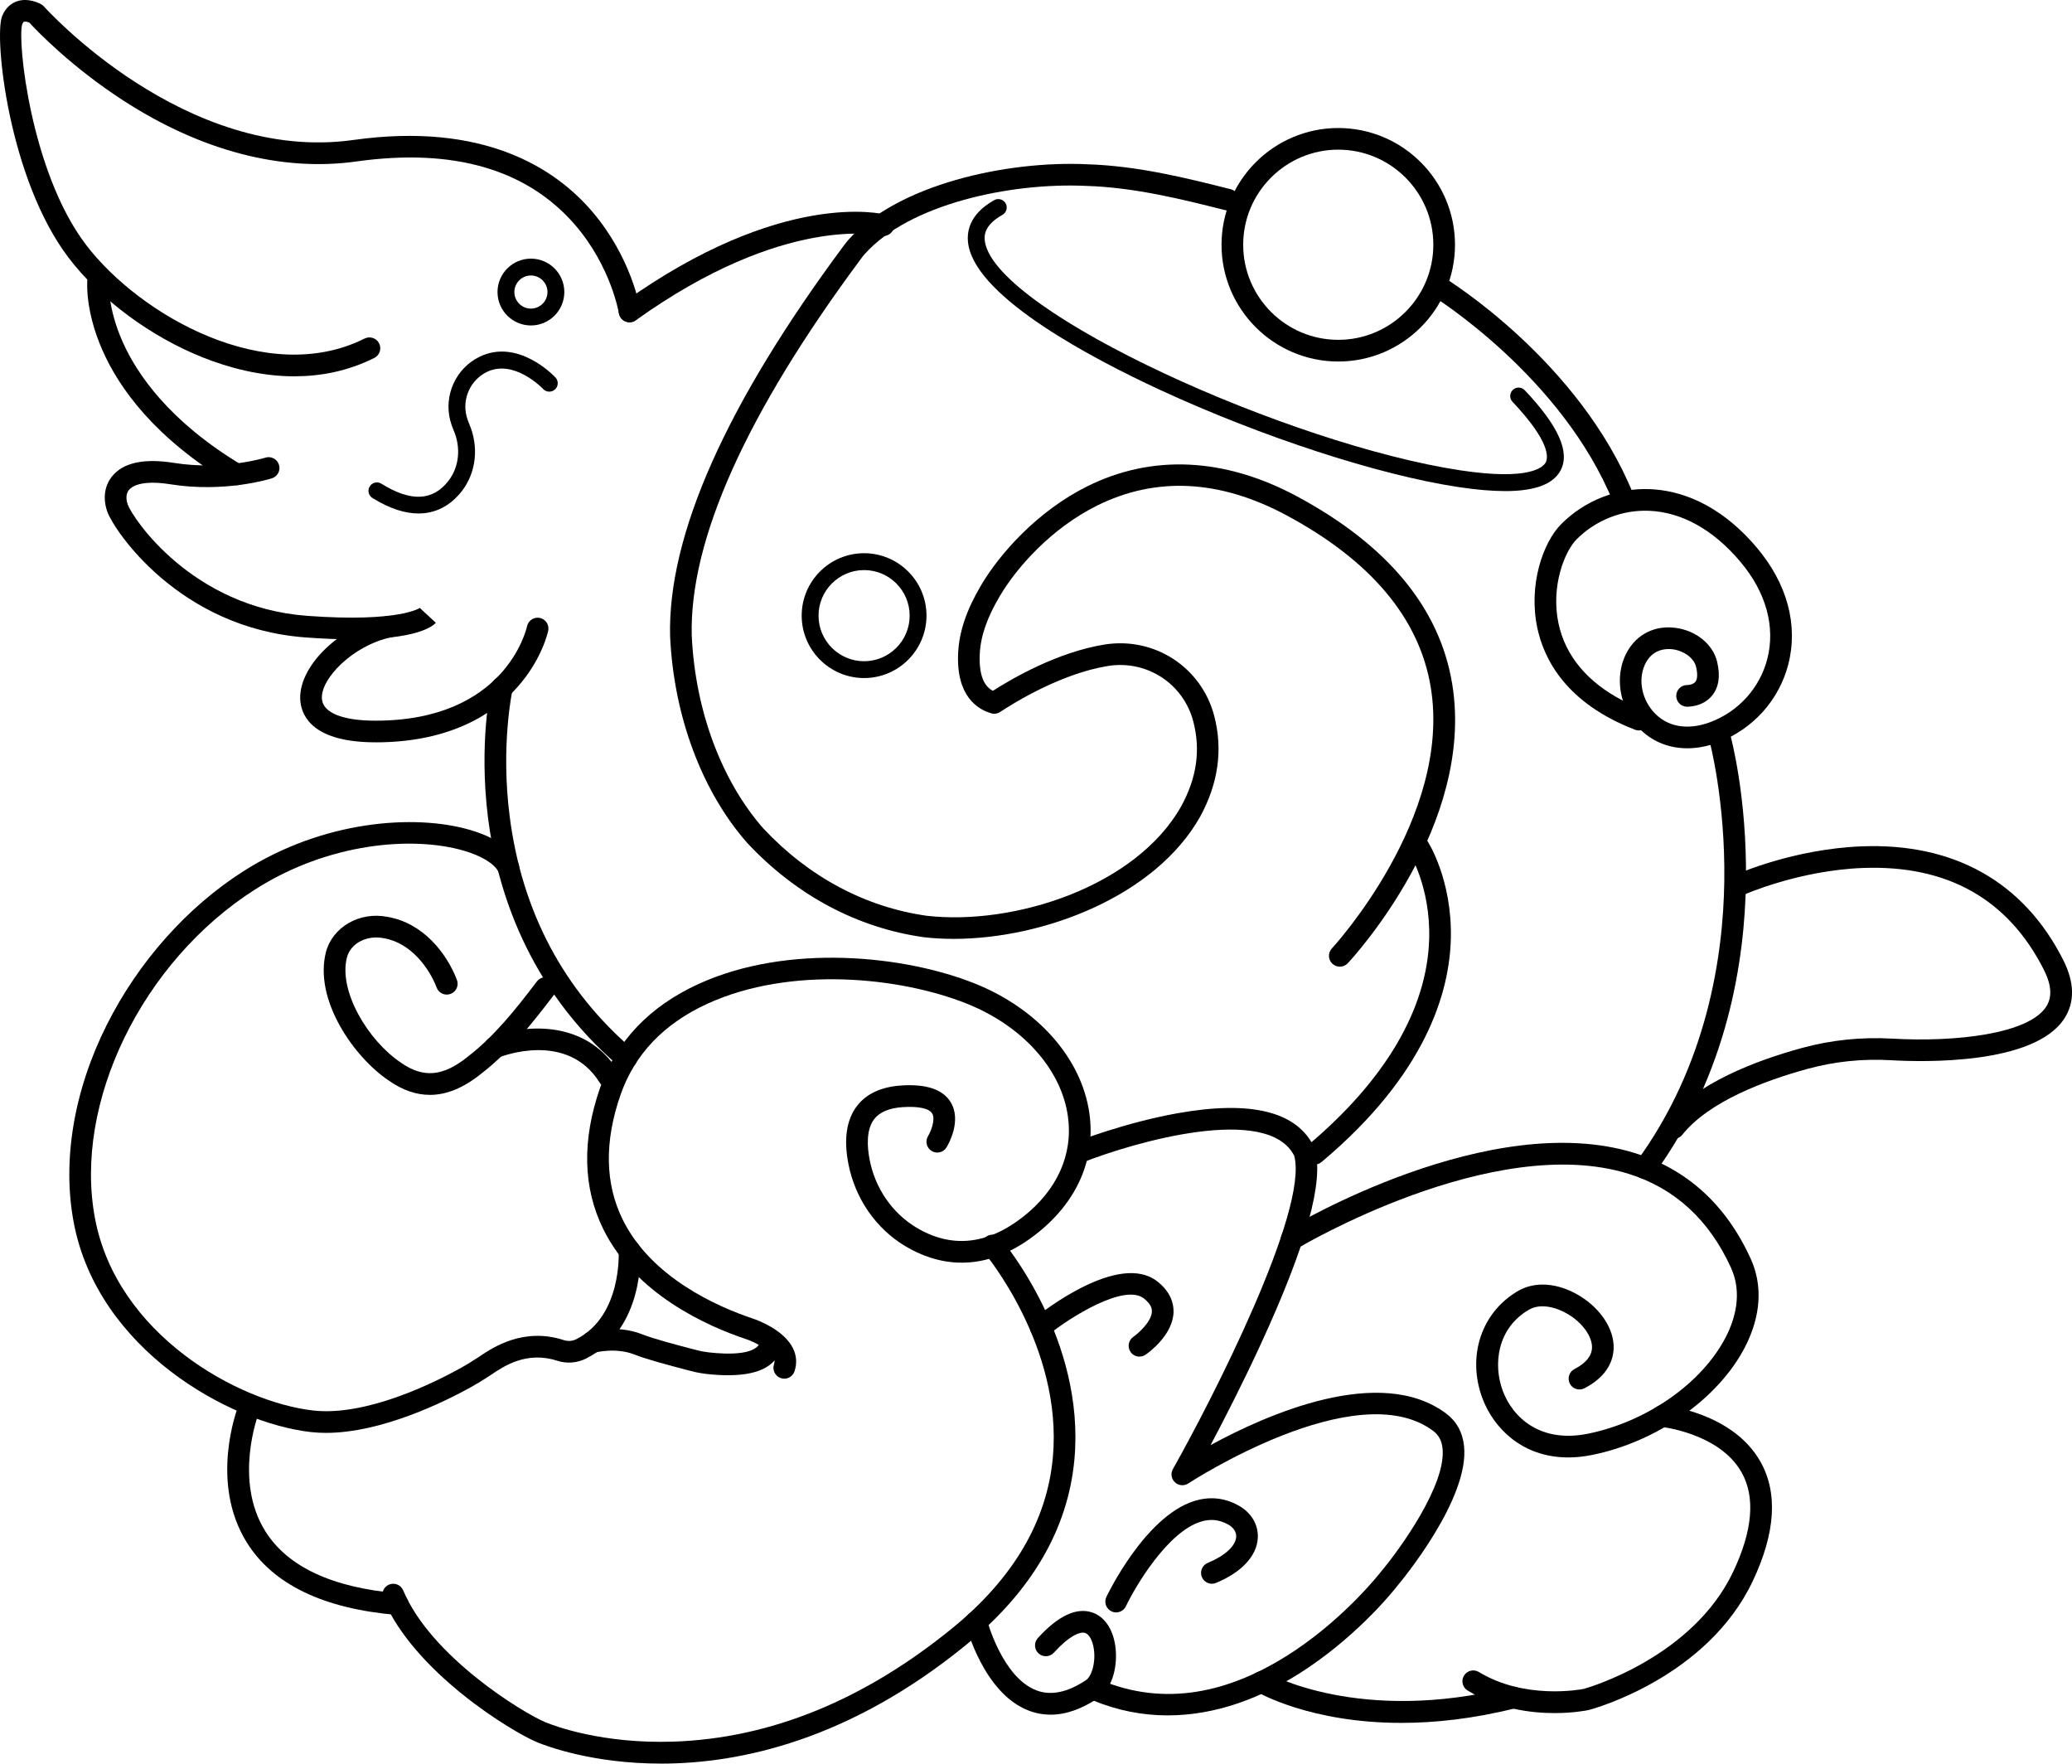
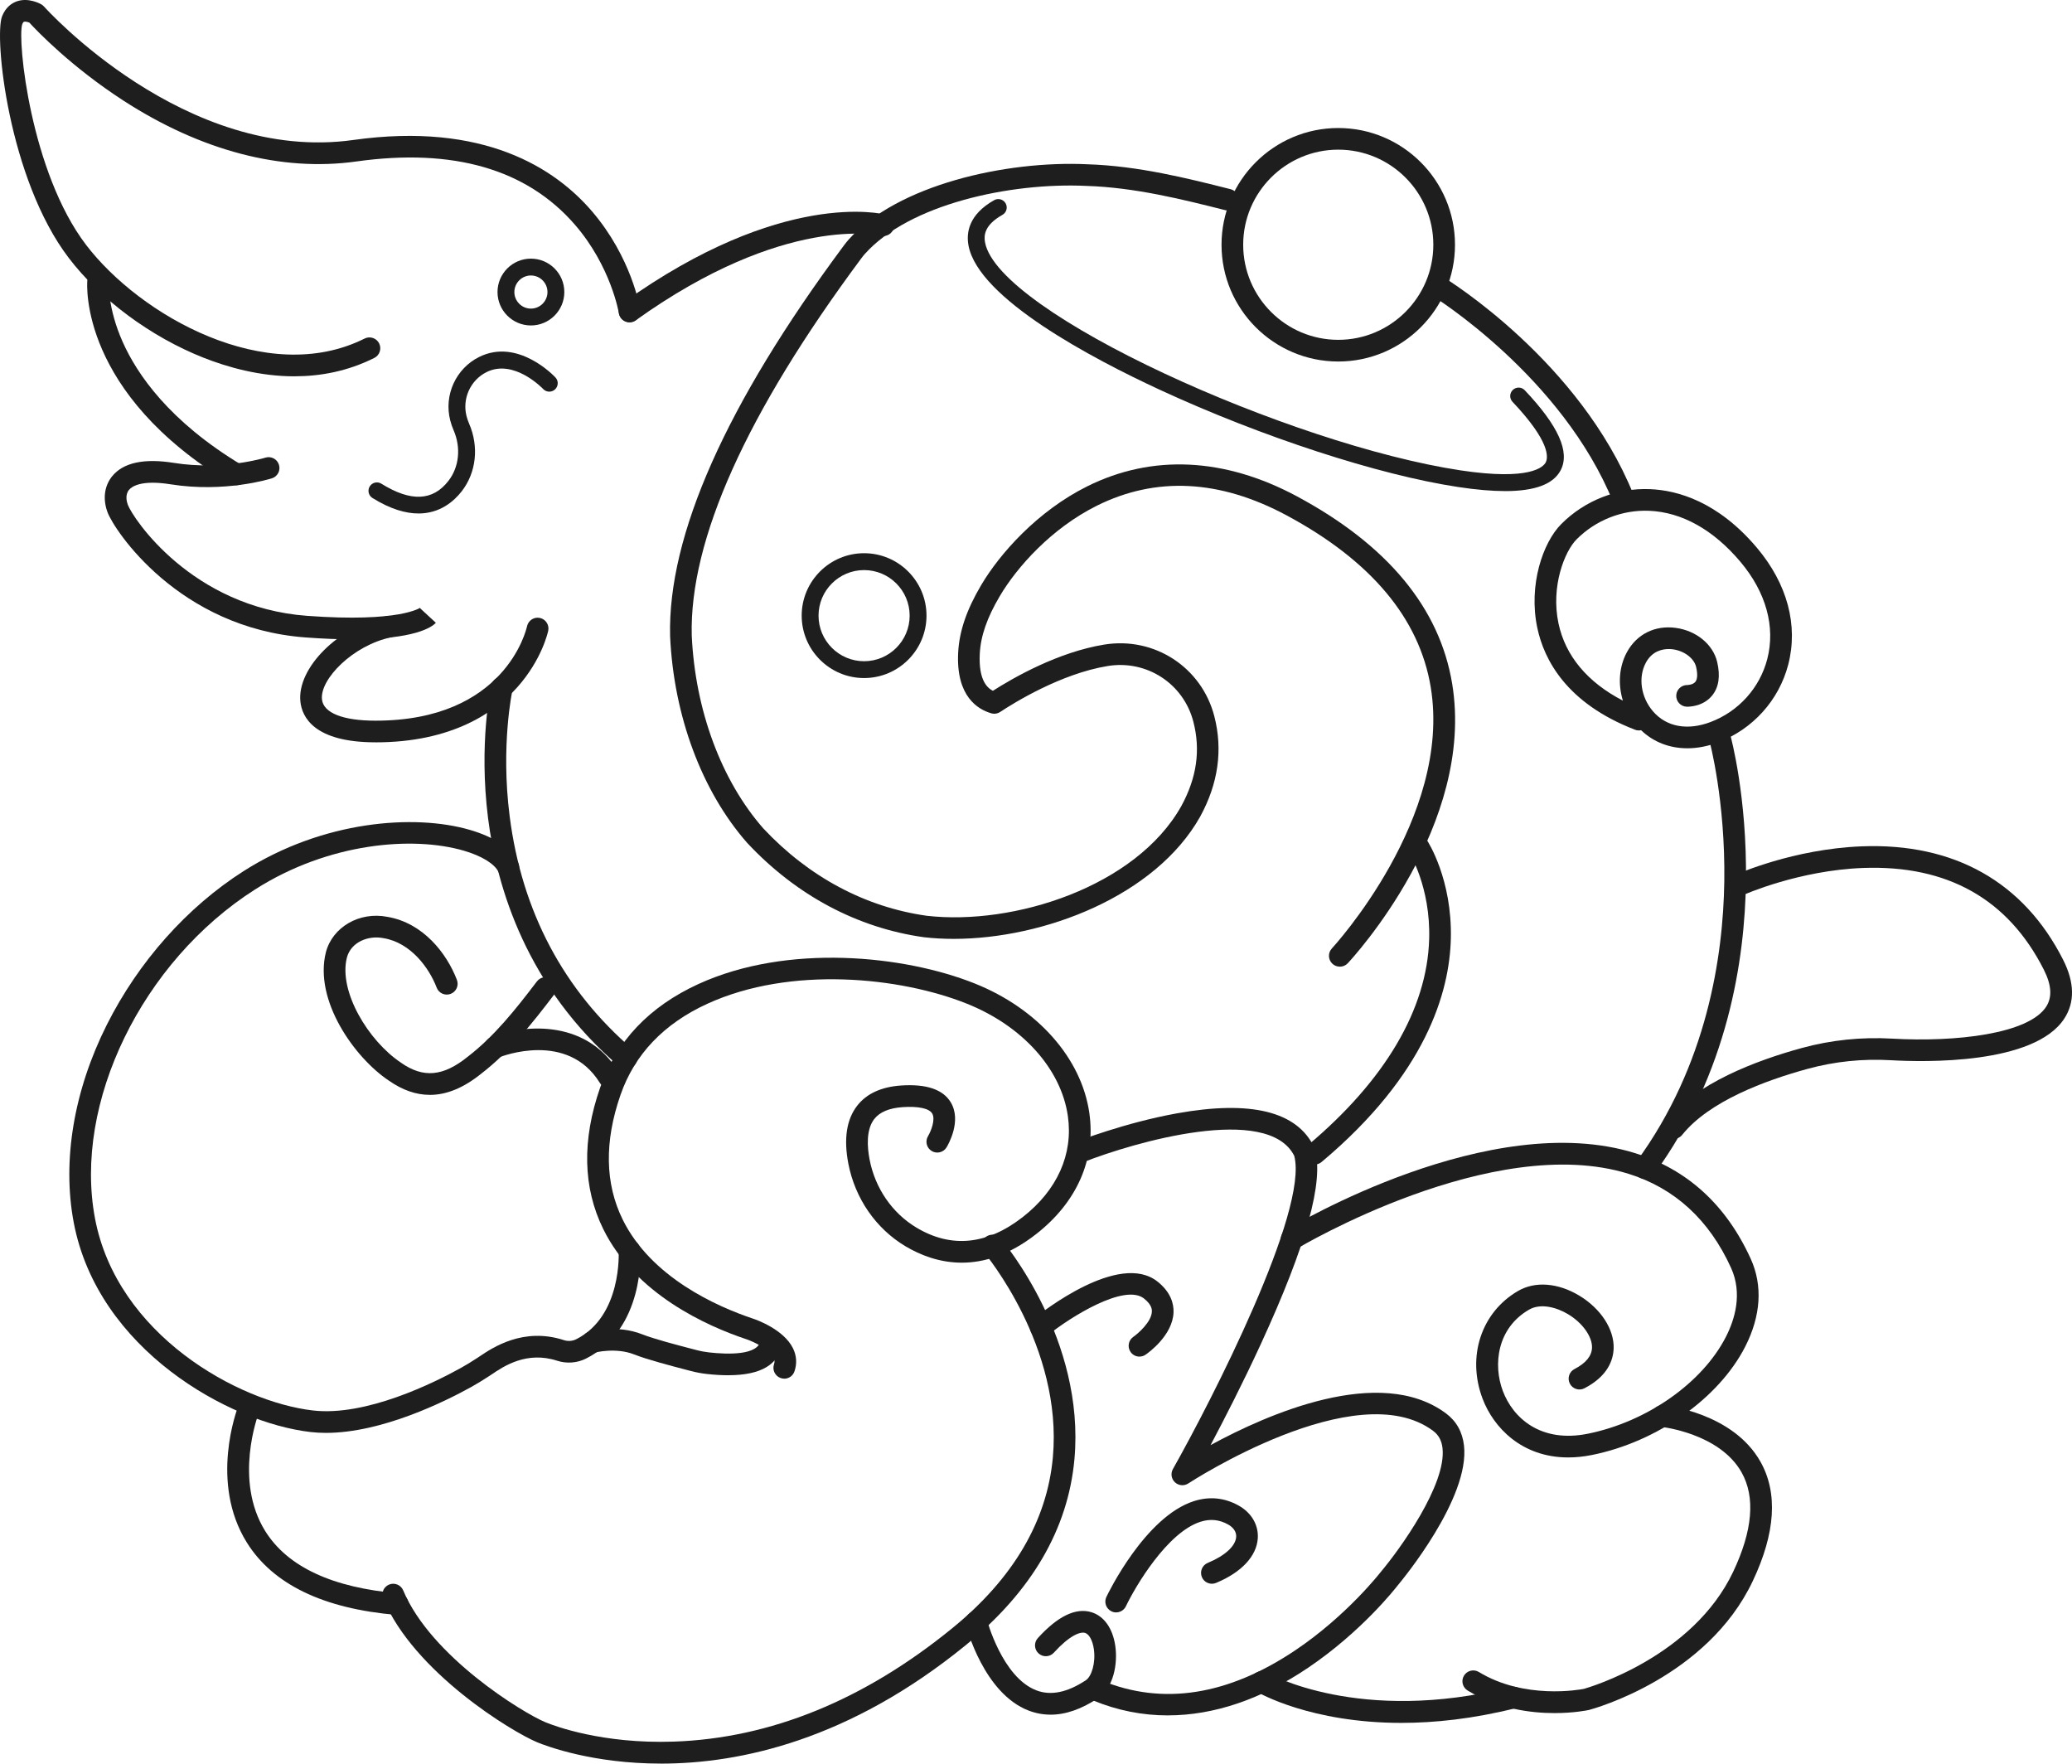
<svg xmlns="http://www.w3.org/2000/svg" id="uuid-31c11efb-0167-41ad-90fe-d8e20cf903f1" data-name="图层 2" viewBox="0 0 860.89 732.62">
  <defs>
    <style>
      .uuid-787b9153-ea63-42aa-8048-2a78598626fb {
        stroke-width: 0px;
+         fill: #1e1e1e;
      }
    </style>
  </defs>
  <path class="uuid-787b9153-ea63-42aa-8048-2a78598626fb" d="m325.85,572.71c-.48,0-.98-.08-1.46-.24-2.35-.81-3.6-3.37-2.8-5.72.33-.96.28-1.77-.18-2.7-1.66-3.39-7.77-6.51-11.23-7.69-16.52-5.5-46.24-18.79-59.54-45.8-8.44-17.14-8.89-36.87-1.33-58.64,6.7-19.3,20.47-33.82,40.94-43.17,36.98-16.88,85.42-11.93,114.79-.18,26.11,10.44,44.34,31.07,47.57,53.82,2.72,19.17-5.14,37.03-22.13,50.29-22.48,17.54-41.95,12.4-54.33,5-12.26-7.34-20.89-19.85-23.68-34.32-1.97-10.23-.75-18.29,3.63-23.97,3.9-5.06,10.06-7.9,18.32-8.46,10.44-.7,17.36,1.63,20.58,6.94,4.7,7.74-1.05,17.66-1.72,18.76-1.29,2.12-4.06,2.8-6.18,1.51-2.12-1.29-2.8-4.05-1.52-6.17,1.21-2.02,3.22-6.99,1.72-9.43-1.29-2.11-5.76-3.06-12.28-2.62-5.57.38-9.54,2.05-11.8,4.97-3.4,4.42-2.92,11.56-1.92,16.77,2.3,11.96,9.4,22.27,19.46,28.3,14.48,8.67,29.34,7.19,44.17-4.37,14.35-11.19,21.01-26.08,18.76-41.93-2.78-19.58-18.87-37.48-42-46.73-27.64-11.05-73.13-15.77-107.71.01-18.15,8.28-30.32,21.04-36.18,37.93-6.74,19.42-6.43,36.82.9,51.72,11.86,24.08,39.13,36.18,54.33,41.25,1.29.43,12.58,4.42,16.44,12.24,1.51,3.07,1.73,6.39.62,9.61-.64,1.87-2.39,3.04-4.26,3.04Z" />
  <path class="uuid-787b9153-ea63-42aa-8048-2a78598626fb" d="m302.56,571.3c-2.72,0-5.67-.18-8.87-.53-2.23-.25-4.46-.66-6.62-1.23l-2.28-.6c-5.97-1.56-15.95-4.17-21.28-6.28-7.59-3.01-16.19-.82-16.28-.8-2.4.63-4.86-.8-5.49-3.2-.63-2.4.78-4.85,3.18-5.5.46-.12,11.5-3,21.91,1.13,4.81,1.91,14.46,4.43,20.23,5.94l2.31.6c1.73.46,3.52.79,5.31.99,7.6.84,20.49,1.3,21.34-5.11.33-2.46,2.59-4.19,5.06-3.87,2.46.33,4.19,2.59,3.87,5.06-1.19,8.9-8.71,13.39-22.38,13.39Z" />
  <path class="uuid-787b9153-ea63-42aa-8048-2a78598626fb" d="m274.61,732.62c-28.27,0-47.36-7.19-51.4-8.85-10.41-4.29-51.21-29.07-63.98-59.62-.96-2.29.12-4.93,2.41-5.89,2.29-.96,4.93.12,5.89,2.42,11.52,27.55,49.85,50.95,59.11,54.77,3.69,1.52,23.59,9.05,53.3,8.04,40.13-1.37,79.07-17.23,115.75-47.14,25.3-20.63,39.35-44.5,41.76-70.96,4.2-45.98-28.21-84.68-28.54-85.07-1.61-1.89-1.38-4.73.51-6.34,1.89-1.61,4.73-1.38,6.34.51,1.44,1.69,35.18,42.01,30.65,91.72-2.64,28.96-17.79,54.9-45.04,77.12-48.5,39.55-93.85,49.3-126.77,49.3Z" />
  <path class="uuid-787b9153-ea63-42aa-8048-2a78598626fb" d="m165.22,670.88c-.13,0-.25,0-.38-.02-30.5-2.58-51.46-12.7-62.29-30.08-15.6-25.02-4.06-55.37-3.56-56.65.9-2.32,3.51-3.46,5.83-2.56,2.31.9,3.46,3.51,2.56,5.82h0c-.11.27-10.39,27.53,2.84,48.68,9.26,14.81,27.89,23.5,55.38,25.82,2.48.21,4.31,2.39,4.1,4.86-.2,2.35-2.17,4.12-4.48,4.12Z" />
  <path class="uuid-787b9153-ea63-42aa-8048-2a78598626fb" d="m135.42,595.24c-2.18,0-4.33-.12-6.44-.36-33.77-3.92-88.39-34.3-98.35-87.05-4.85-25.66.04-54.83,13.76-82.14,13.16-26.19,33.32-48.84,56.76-63.78,33.1-21.09,71.06-23.83,93.99-17.19,10.38,3.01,17.35,7.75,20.16,13.73,1.06,2.25.09,4.93-2.16,5.99-2.25,1.06-4.93.09-5.99-2.16-1.61-3.42-7.03-6.75-14.52-8.92-20.98-6.08-55.91-3.45-86.65,16.13-46.98,29.93-75.57,88.68-66.51,136.66,9.13,48.31,59.43,76.17,90.55,79.78,22.07,2.55,50.27-11.47,61.38-17.62,2.17-1.2,4.41-2.57,6.85-4.17.3-.2.62-.42.98-.65,5.45-3.67,18.22-12.27,35.07-6.78,1.69.55,3.56.41,5.13-.38,19.09-9.63,17.63-36.29,17.61-36.56-.16-2.48,1.72-4.62,4.2-4.78,2.49-.17,4.62,1.71,4.78,4.19.09,1.33,1.91,32.85-22.54,45.19-3.67,1.85-8.04,2.18-11.97.9-12.68-4.12-22.16,2.26-27.26,5.69-.38.26-.73.49-1.06.71-2.63,1.73-5.07,3.21-7.44,4.53-10.85,6.01-37.08,19.04-60.33,19.04Z" />
  <path class="uuid-787b9153-ea63-42aa-8048-2a78598626fb" d="m485.24,712.6c-10.57,0-20.93-2.04-30.93-6.15-2.3-.94-3.4-3.57-2.45-5.87.94-2.3,3.57-3.4,5.87-2.45,25.43,10.44,52.53,6.19,80.55-12.65,21.35-14.36,35.2-32.21,35.34-32.38.04-.05.08-.11.13-.16,7.71-9.15,27.35-36.23,25.59-51.41-.37-3.17-1.62-5.44-3.93-7.16-31.85-23.67-100.98,21.42-101.68,21.87-1.73,1.14-4.03.95-5.55-.47-1.52-1.42-1.87-3.69-.85-5.5,16.13-28.58,56.45-107.35,50.41-130.12-10.97-21.79-66.78-5.56-87.46,2.58-2.31.91-4.92-.23-5.83-2.54s.23-4.92,2.54-5.83c.82-.32,20.32-7.95,42-11.86,30.77-5.54,49.96-.79,57.04,14.11.1.21.19.44.25.66,3.9,13.3-3.42,39.79-22.39,81-7.47,16.23-15.31,31.49-20.91,42.04,23.5-12.8,70.39-33.55,97.79-13.18,4.32,3.21,6.85,7.7,7.5,13.35,2.53,21.84-25.64,55.85-27.58,58.17-1.21,1.56-15.21,19.33-37.18,34.15-19.49,13.15-39.21,19.79-58.26,19.79Z" />
  <path class="uuid-787b9153-ea63-42aa-8048-2a78598626fb" d="m436.48,712.29c-3.12,0-6.16-.57-9.11-1.7-18.61-7.14-25.82-34.6-26.12-35.76-.62-2.41.84-4.86,3.25-5.47,2.4-.62,4.86.83,5.47,3.24h0c.06.24,6.37,24.14,20.64,29.6,6.01,2.3,12.93.87,20.59-4.24,2.28-1.52,4.14-7.1,3.27-12.99-.52-3.51-1.94-6.12-3.63-6.63-2.09-.64-6.6,1.18-12.97,8.2-1.67,1.84-4.52,1.98-6.36.31-1.84-1.67-1.98-4.52-.31-6.36,8.28-9.11,15.76-12.73,22.26-10.76,5.23,1.59,8.85,6.67,9.92,13.93,1.1,7.46-.68,17.45-7.18,21.79-6.84,4.56-13.44,6.85-19.71,6.85Z" />
  <path class="uuid-787b9153-ea63-42aa-8048-2a78598626fb" d="m178.59,454.82c-5.73,0-11.4-1.98-17.06-5.94-14.23-9.51-31.2-33.32-26.11-53.36,2.79-10.49,13.97-16.89,25.48-14.66,14.9,2.5,24.72,15.16,28.94,26.2.89,2.32-.27,4.92-2.6,5.81-2.32.89-4.92-.27-5.81-2.6-3.18-8.32-10.87-18.69-22.06-20.54-.05,0-.09-.02-.14-.02-6.05-1.2-13.35,1.5-15.1,8.08-3.56,14.01,8.91,34.61,22.44,43.64.03.02.06.04.08.06,9.23,6.46,17.51,5.71,27.69-2.52.03-.02.05-.04.08-.06,10.99-8.47,19.83-19.6,28.66-31.21,1.5-1.98,4.33-2.36,6.31-.86,1.98,1.5,2.36,4.33.86,6.31-9.2,12.1-18.44,23.71-30.28,32.85-7.3,5.89-14.38,8.83-21.36,8.83Z" />
  <path class="uuid-787b9153-ea63-42aa-8048-2a78598626fb" d="m252.99,451.88c-1.5,0-2.97-.75-3.82-2.12-13.45-21.59-40.67-10.97-41.82-10.51-2.3.92-4.92-.19-5.85-2.49-.93-2.3.17-4.92,2.47-5.85,12.16-4.94,38.85-8.36,52.84,14.09,1.31,2.11.67,4.88-1.44,6.2-.74.46-1.56.68-2.38.68Z" />
  <path class="uuid-787b9153-ea63-42aa-8048-2a78598626fb" d="m473.44,563.56c-1.43,0-2.84-.68-3.71-1.95-1.41-2.05-.89-4.85,1.15-6.26,1.95-1.36,7.59-6.23,7.71-10.54.02-.68.08-2.75-3.29-5.4-8.07-6.34-30.48,7.62-40.08,15.37-1.93,1.56-4.76,1.26-6.33-.67-1.56-1.93-1.26-4.76.67-6.33,3.58-2.9,35.42-27.92,51.3-15.45,5.75,4.52,6.83,9.44,6.73,12.77-.3,9.6-10.45,16.86-11.6,17.65-.78.54-1.67.79-2.55.79Z" />
  <path class="uuid-787b9153-ea63-42aa-8048-2a78598626fb" d="m463.75,669.82c-.65,0-1.31-.14-1.93-.44-2.24-1.07-3.2-3.75-2.13-6,.65-1.36,16.07-33.31,36.37-39.79,6.45-2.06,12.7-1.44,18.58,1.84,5.3,2.96,8.28,8.01,7.96,13.52-.43,7.45-6.76,14.24-17.36,18.62-2.29.95-4.93-.14-5.88-2.44-.95-2.3.14-4.93,2.44-5.88,7.18-2.97,11.59-7.02,11.82-10.83.12-2.01-1.11-3.88-3.36-5.13-3.67-2.05-7.42-2.42-11.47-1.13-13.8,4.4-27.04,26.82-30.98,35.08-.77,1.62-2.38,2.57-4.07,2.57Z" />
  <path class="uuid-787b9153-ea63-42aa-8048-2a78598626fb" d="m651.55,605.44c-19.24,0-31.03-12.42-35.57-24.43-6.61-17.52-.51-35.93,14.84-44.78,7.03-4.05,16.47-3.33,25.27,1.94,8.97,5.37,14.61,13.99,14.36,21.95-.15,4.78-2.38,11.54-12.14,16.59-2.21,1.14-4.92.27-6.06-1.93-1.14-2.21-.28-4.92,1.93-6.06,4.72-2.44,7.17-5.42,7.28-8.87.14-4.6-3.96-10.34-9.99-13.94-4.6-2.75-11.25-4.69-16.15-1.87-13.35,7.7-15.02,22.92-10.91,33.8,4.21,11.17,15.7,21.7,35.31,17.75,24.53-4.94,47.58-21.1,57.36-40.22,3.67-7.17,7.02-17.97,2.14-28.7-9.08-19.96-23.42-33.11-42.63-39.07-56.25-17.44-136.82,30.57-137.63,31.06-2.12,1.28-4.89.6-6.18-1.53-1.28-2.13-.6-4.89,1.53-6.18,3.44-2.07,84.88-50.57,144.94-31.95,21.77,6.75,37.97,21.53,48.16,43.94,5.04,11.08,4.23,23.71-2.32,36.52-10.96,21.43-36.52,39.49-63.6,44.95-3.51.71-6.82,1.03-9.94,1.03Z" />
  <path class="uuid-787b9153-ea63-42aa-8048-2a78598626fb" d="m645.89,711.64c-9.92,0-23.58-1.76-36.11-9.38-2.12-1.29-2.8-4.06-1.51-6.18,1.29-2.12,4.06-2.8,6.18-1.51,18.95,11.53,41.88,7.36,43.64,7.01,2.5-.71,45.28-13.32,62.02-48.64,8.11-17.13,9.29-31.03,3.49-41.31-9.16-16.25-33.15-18.87-33.39-18.89-2.47-.25-4.27-2.46-4.02-4.93.25-2.47,2.44-4.27,4.92-4.03,1.17.12,28.82,3.07,40.31,23.38,7.35,12.98,6.28,29.68-3.17,49.63-18.96,40.04-65.95,52.99-67.94,53.52-.07.02-.14.04-.21.05-.5.11-6.12,1.28-14.21,1.28Zm13.26-5.67h0,0Z" />
  <path class="uuid-787b9153-ea63-42aa-8048-2a78598626fb" d="m582.27,715.71c-37.67,0-59.18-12.38-60.39-13.1-2.14-1.27-2.85-4.03-1.58-6.16,1.26-2.14,4.02-2.84,6.16-1.59h0c.38.22,38.27,21.79,101.29,5.96,2.42-.61,4.86.86,5.46,3.27.61,2.41-.86,4.86-3.27,5.46-17.92,4.5-33.88,6.16-47.67,6.16Z" />
  <path class="uuid-787b9153-ea63-42aa-8048-2a78598626fb" d="m695.43,473.12c-.99,0-1.98-.32-2.81-.99-1.94-1.55-2.26-4.38-.7-6.32,12.67-15.84,37.87-25.31,56.77-30.47,12.13-3.31,24.73-4.61,37.46-3.88,26.53,1.53,56.61-1.96,63.97-13.2,2.61-3.99,2.3-9.05-.96-15.49-14.83-29.28-40.07-43.48-75.01-42.21-26.71.98-49.35,11.03-49.57,11.13-2.27,1.02-4.93,0-5.95-2.25-1.02-2.27-.01-4.93,2.25-5.95.98-.44,24.26-10.81,52.68-11.91,38.34-1.48,67.27,14.81,83.64,47.12,4.77,9.42,4.93,17.66.46,24.48-12.54,19.14-58.29,18.05-72.02,17.25-11.75-.68-23.38.52-34.57,3.58-17.62,4.81-40.96,13.46-52.12,27.41-.89,1.11-2.2,1.69-3.52,1.69Z" />
  <path class="uuid-787b9153-ea63-42aa-8048-2a78598626fb" d="m556.66,401.56c-1.1,0-2.21-.4-3.07-1.21-1.81-1.7-1.91-4.55-.21-6.36.58-.63,50.02-54.34,41.07-108.54-4.72-28.58-24.89-52.6-59.94-71.39-27.71-14.85-54.19-16.2-78.73-4.01-18.95,9.42-33.28,25.58-40.37,37.57-5.32,8.99-7.97,16.63-8.33,24.03-.52,10.64,2.95,14.06,5.45,15.32,8.68-5.54,27.13-16.08,46.26-19.2,20.83-3.39,40.49,9.41,45.75,29.78,3.6,13.95,1.62,27.98-5.89,41.7-18.56,33-64.85,50.76-102.4,50.77-4.21,0-8.31-.22-12.25-.67-.04,0-.08,0-.11-.01-27.7-3.88-53.07-17.42-73.39-39.13-.03-.03-.06-.07-.09-.1-18.82-21.43-30.48-52.71-31.99-85.81-1.04-41.87,23.25-96.44,72.18-162.29.76-1.02,1.39-1.8,2.03-2.52,20.26-22.65,65.21-32.85,99.12-31.25,21.13.66,41.56,5.81,59.58,10.36,2.41.61,3.87,3.05,3.26,5.46-.61,2.41-3.06,3.87-5.46,3.26-17.58-4.43-37.5-9.46-57.73-10.09-31.87-1.51-73.68,7.7-92.06,28.25-.46.51-.93,1.1-1.52,1.89-47.7,64.2-71.39,116.89-70.41,156.61,1.42,30.98,12.25,60.22,29.72,80.14,18.87,20.15,42.37,32.71,67.96,36.31,36.22,4.13,86.91-12.1,105.7-45.52,6.44-11.77,8.1-23.27,5.04-35.09-4.09-15.84-19.38-25.79-35.58-23.15-19.5,3.18-39.12,15.4-44.67,19.07-1.1.73-2.46.94-3.73.57-5.52-1.59-14.64-6.96-13.75-25.09.44-8.92,3.48-17.87,9.57-28.17,7.75-13.09,23.4-30.75,44.12-41.05,26.92-13.37,56.99-11.94,86.99,4.14,37.66,20.19,59.39,46.4,64.58,77.9,9.66,58.64-41.21,113.79-43.38,116.11-.89.95-2.08,1.42-3.29,1.42Z" />
  <path class="uuid-787b9153-ea63-42aa-8048-2a78598626fb" d="m674.53,211.69c-1.78,0-3.47-1.06-4.17-2.81-21.26-52.59-74.86-85.77-75.4-86.1-2.12-1.29-2.79-4.06-1.5-6.19,1.29-2.12,4.06-2.79,6.19-1.5,2.3,1.41,56.69,35.09,79.05,90.41.93,2.3-.18,4.93-2.49,5.86-.55.22-1.12.33-1.68.33Z" />
  <path class="uuid-787b9153-ea63-42aa-8048-2a78598626fb" d="m683.51,489.78c-.92,0-1.85-.28-2.66-.87-2-1.47-2.44-4.29-.97-6.29,29.37-40.06,36.08-85.39,36.54-116.36.5-33.78-6.11-58.34-6.18-58.58-.66-2.4.75-4.87,3.15-5.53,2.39-.66,4.87.75,5.53,3.15.29,1.04,6.98,25.82,6.5,60.81-.44,32.36-7.45,79.77-38.29,121.84-.88,1.2-2.25,1.84-3.63,1.84Z" />
  <path class="uuid-787b9153-ea63-42aa-8048-2a78598626fb" d="m546.21,483.78c-1.28,0-2.56-.55-3.45-1.61-1.6-1.9-1.35-4.74.55-6.34,32.17-27,49.63-56.62,50.49-85.67.65-21.84-8.31-35.99-8.4-36.13-1.35-2.08-.76-4.87,1.32-6.22,2.08-1.35,4.86-.77,6.21,1.3.43.65,10.44,16.24,9.88,40.71-.51,22.24-10.24,56.41-53.72,92.9-.84.71-1.87,1.05-2.89,1.05Z" />
  <path class="uuid-787b9153-ea63-42aa-8048-2a78598626fb" d="m701.01,310.84c-7.33,0-14-2.56-19.16-7.5-.82.17-1.7.12-2.54-.21-28.46-10.97-37.78-29.07-40.58-42.31-3.77-17.78,2.33-35.51,9.99-43.16,9.76-9.77,23.21-15.04,36.89-14.46,11.26.47,28.08,5.08,44.34,24.32,12.65,14.98,17.28,32.22,13.04,48.56-3.84,14.79-14.72,26.86-29.11,32.3-4.39,1.66-8.73,2.47-12.86,2.47Zm-7.67-41.22c-2.72,0-6.86.87-9.44,5.55-3.37,6.11-2.16,14.49,2.94,20.37,5.57,6.43,14.27,8.03,23.85,4.41,11.66-4.4,20.48-14.18,23.58-26.14,3.49-13.43-.49-27.81-11.2-40.49-11.2-13.26-24.28-20.56-37.84-21.13-11.18-.47-22.16,3.84-30.15,11.83-4.97,4.97-10.81,19.52-7.55,34.94,2.86,13.5,12.05,24.47,26.76,32.09-2.09-6.8-1.6-14.18,1.72-20.21,4.09-7.44,11.66-11.18,20.24-10.01,8.56,1.16,15.48,6.85,17.21,14.14,1.39,5.87.68,10.58-2.11,13.99-3.84,4.7-9.87,4.63-10.55,4.61-2.48-.08-4.43-2.17-4.34-4.65.08-2.47,2.15-4.38,4.6-4.35.13,0,2.33-.06,3.35-1.34.88-1.1.98-3.3.3-6.19-.85-3.59-4.92-6.66-9.67-7.31-.45-.06-1.03-.11-1.7-.11Z" />
  <path class="uuid-787b9153-ea63-42aa-8048-2a78598626fb" d="m260.21,444.09c-1.04,0-2.08-.36-2.93-1.08-38.45-32.96-50.85-74.25-54.49-103.08-3.93-31.17,1.14-54.32,1.35-55.29.54-2.43,2.95-3.95,5.38-3.41,2.42.54,3.95,2.95,3.41,5.37-.06.27-4.96,22.87-1.17,52.51,5.06,39.51,22.35,72.17,51.38,97.05,1.89,1.62,2.11,4.46.49,6.35-.89,1.04-2.15,1.57-3.42,1.57Z" />
  <path class="uuid-787b9153-ea63-42aa-8048-2a78598626fb" d="m261.58,133.88c-1.4,0-2.79-.65-3.66-1.88-1.45-2.02-.98-4.83,1.04-6.28,65.88-47.14,107.47-36.98,109.21-36.52,2.4.63,3.84,3.09,3.21,5.49-.63,2.4-3.07,3.84-5.48,3.22-.56-.14-39.78-9.18-101.71,35.13-.79.57-1.71.84-2.61.84Z" />
  <path class="uuid-787b9153-ea63-42aa-8048-2a78598626fb" d="m122.34,156.33c-14.29,0-27.56-3.68-37.93-7.79-21.79-8.64-42.67-24.11-55.85-41.4C3.52,74.29-2.53,15.25.87,6.74,2.42,2.86,5.05,1.24,6.98.56c4.8-1.68,9.63.93,10.16,1.23.43.25.82.56,1.15.93.58.65,58.65,65.23,128.51,55.43,54.37-7.63,83.91,11.87,99.12,29.58,16.51,19.22,19.96,40.07,20.1,40.95.39,2.45-1.29,4.76-3.74,5.15-2.46.39-4.75-1.28-5.15-3.73h0c-.03-.19-3.3-19.52-18.3-36.8-20.01-23.05-50.55-31.87-90.78-26.22-31,4.35-64.46-4.39-96.76-25.28C29.55,27.72,15.31,12.8,12.18,9.38c-.74-.29-1.73-.51-2.23-.33-.33.12-.61.76-.72,1.03-2.1,6.63,3.52,61.45,26.5,91.6,22.41,29.4,75.1,59.29,115.76,38.96,2.22-1.11,4.93-.21,6.04,2.01s.21,4.93-2.01,6.04c-11.09,5.55-22.42,7.63-33.17,7.63Z" />
  <path class="uuid-787b9153-ea63-42aa-8048-2a78598626fb" d="m98.21,201.58c-.79,0-1.59-.21-2.31-.64-62.77-37.64-59.78-82.52-59.62-84.42.21-2.48,2.37-4.33,4.86-4.11,2.47.21,4.31,2.37,4.11,4.84-.01.19-.65,10.46,5.71,24.77,5.93,13.35,19.35,33.07,49.57,51.2,2.13,1.28,2.82,4.04,1.54,6.17-.84,1.41-2.33,2.19-3.86,2.19Z" />
  <path class="uuid-787b9153-ea63-42aa-8048-2a78598626fb" d="m146.47,265.59c-5.59,0-12.05-.23-19.52-.79-52.84-3.9-79.56-44.65-82.27-51.99-2.05-5.53-1.33-11,1.96-15.02,4.62-5.63,13.24-7.48,25.62-5.5,20.37,3.26,37.82-2.12,38-2.17,2.37-.74,4.9.57,5.64,2.94.75,2.37-.56,4.89-2.93,5.64-.79.25-19.57,6.09-42.14,2.48-12.23-1.95-16.13.98-17.24,2.33-1.72,2.1-.91,5.02-.48,6.18,2.03,5.48,26.48,42.59,74.5,46.14,38.69,2.85,47.06-3.4,47.14-3.47-.19.15-.26.25-.26.25l6.6,6.11c-1.68,1.82-8.72,6.86-34.62,6.86Z" />
  <path class="uuid-787b9153-ea63-42aa-8048-2a78598626fb" d="m156.01,308.37c-25.6,0-30.54-10.6-31.2-16.91-1.47-14.04,15.92-31.3,35.79-35.52,2.43-.52,4.82,1.04,5.34,3.47.52,2.43-1.04,4.82-3.47,5.34-15.83,3.36-29.59,17.37-28.7,25.78.59,5.63,8.7,8.85,22.25,8.85,53.77,0,62.6-37.62,62.96-39.23.53-2.42,2.91-3.97,5.34-3.45,2.42.52,3.97,2.89,3.46,5.32-.1.48-2.61,12-12.84,23.46-9.32,10.44-27.11,22.9-58.92,22.9Z" />
  <path class="uuid-787b9153-ea63-42aa-8048-2a78598626fb" d="m173.86,213.3c-5.24,0-11.57-1.74-19.11-6.43-1.64-1.02-2.14-3.18-1.12-4.82s3.18-2.15,4.82-1.12c12.24,7.61,21.35,7.23,27.87-1.17,4.46-5.75,5.28-13.8,2.16-21-.58-1.33-1.05-2.71-1.41-4.1-2.72-10.5,2.34-21.59,12.04-26.39,16.06-7.94,31.05,7.86,31.68,8.54,1.32,1.41,1.24,3.63-.18,4.95-1.41,1.32-3.62,1.24-4.94-.17-.15-.16-12.1-12.65-23.46-7.04-6.74,3.33-10.25,11.05-8.36,18.36.27,1.04.63,2.07,1.06,3.07,4.15,9.55,2.98,20.31-3.05,28.08-3.2,4.12-8.99,9.25-17.98,9.25Z" />
  <path class="uuid-787b9153-ea63-42aa-8048-2a78598626fb" d="m220.59,135.2c-7.65,0-13.88-6.23-13.88-13.88s6.23-13.88,13.88-13.88,13.88,6.23,13.88,13.88-6.23,13.88-13.88,13.88Zm0-20.76c-3.79,0-6.88,3.09-6.88,6.88s3.09,6.88,6.88,6.88,6.88-3.09,6.88-6.88-3.09-6.88-6.88-6.88Z" />
  <path class="uuid-787b9153-ea63-42aa-8048-2a78598626fb" d="m359.02,281.67c-14.3,0-25.93-11.63-25.93-25.93s11.63-25.93,25.93-25.93,25.93,11.63,25.93,25.93-11.63,25.93-25.93,25.93Zm0-44.85c-10.44,0-18.93,8.49-18.93,18.93s8.49,18.93,18.93,18.93,18.93-8.49,18.93-18.93-8.49-18.93-18.93-18.93Z" />
  <path class="uuid-787b9153-ea63-42aa-8048-2a78598626fb" d="m556.03,150.18c-26.74,0-48.5-21.76-48.5-48.5s21.76-48.5,48.5-48.5,48.5,21.76,48.5,48.5-21.76,48.5-48.5,48.5Zm0-88.01c-21.78,0-39.5,17.72-39.5,39.5s17.72,39.5,39.5,39.5,39.5-17.72,39.5-39.5-17.72-39.5-39.5-39.5Z" />
  <path class="uuid-787b9153-ea63-42aa-8048-2a78598626fb" d="m625.3,204c-5.52,0-12-.56-19.45-1.69-33.02-4.97-81.68-20.83-123.96-40.39-27.95-12.93-75.44-37.92-79.5-59.98-.97-5.28.09-12.82,10.67-18.79,1.68-.95,3.82-.36,4.77,1.33.95,1.68.36,3.82-1.33,4.77-7.58,4.28-7.75,8.57-7.23,11.43,5.43,29.48,127.2,84.11,197.61,94.72,28.91,4.35,34.36-1.43,35.34-3.31,1.07-2.06,1.88-8.62-13.79-25.17-1.33-1.4-1.27-3.62.14-4.95,1.4-1.33,3.62-1.27,4.95.14,13.99,14.78,18.87,25.65,14.92,33.23-3.03,5.8-10.65,8.67-23.14,8.67Z" />
</svg>
